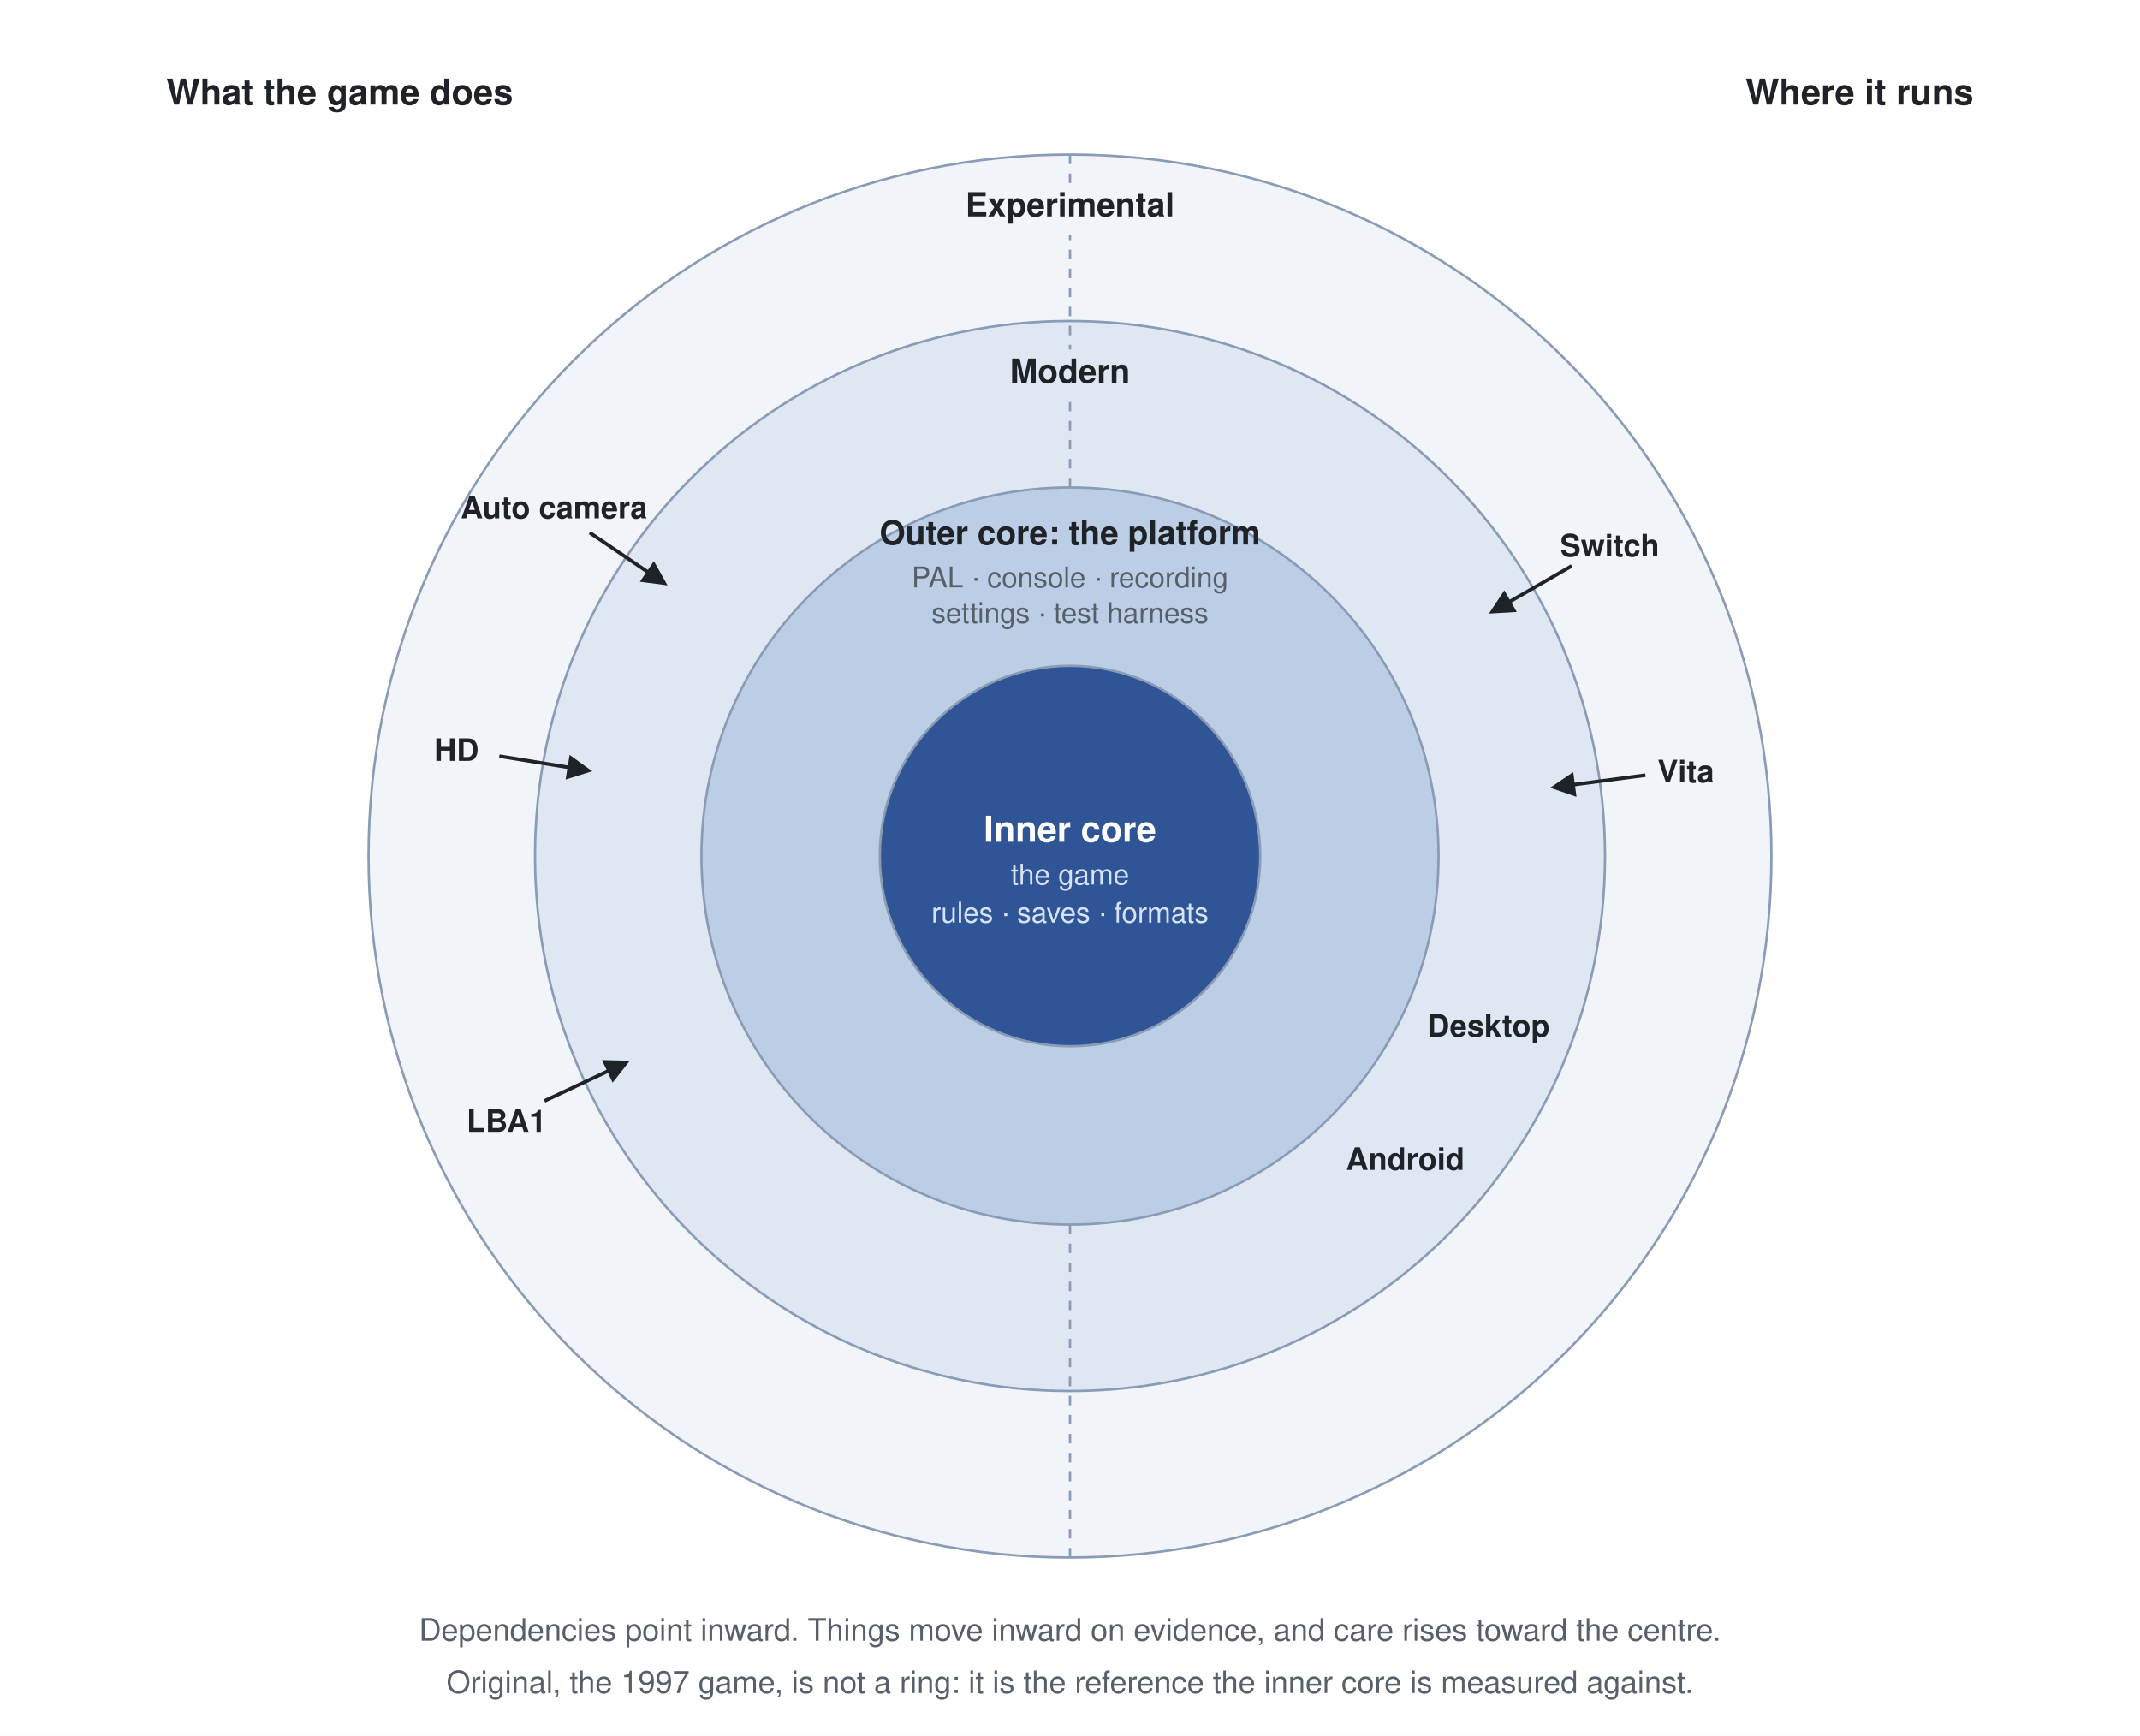
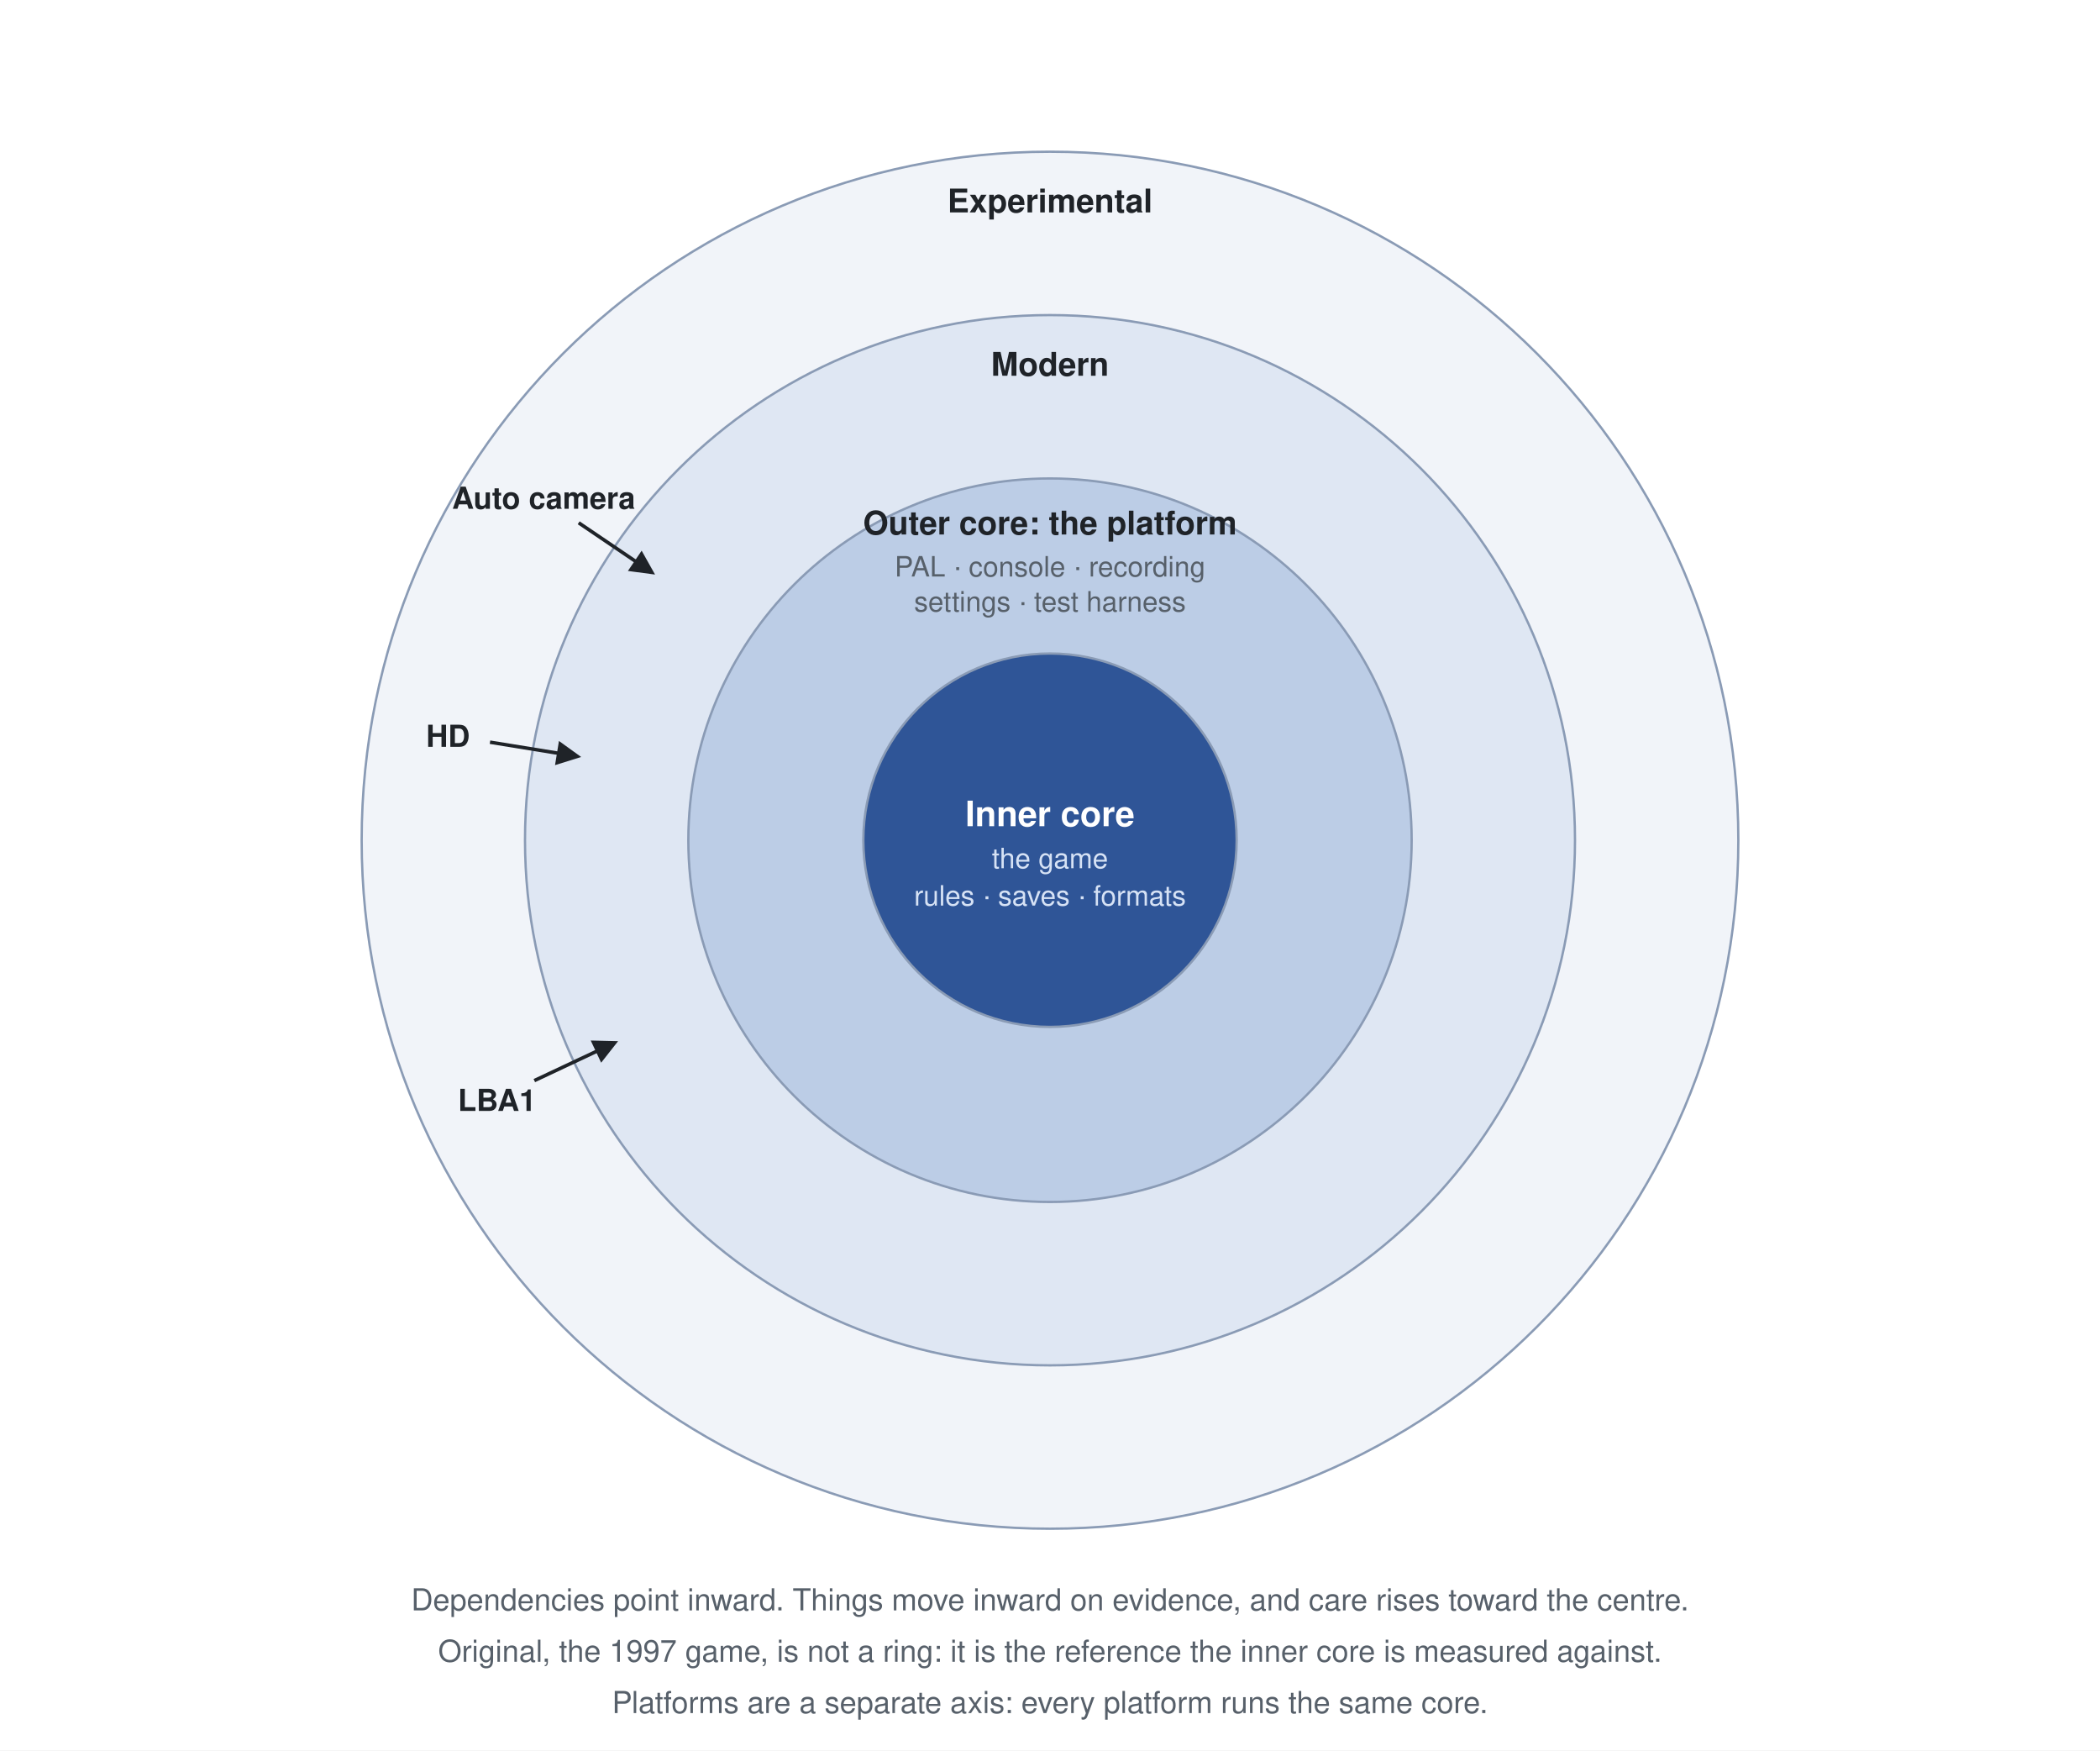
- <svg xmlns="http://www.w3.org/2000/svg" viewBox="0 0 900 730" width="900" height="730" role="img" aria-labelledby="t d" font-family="-apple-system, BlinkMacSystemFont, 'Segoe UI', Helvetica, Arial, sans-serif">
+ <svg xmlns="http://www.w3.org/2000/svg" viewBox="0 0 900 750" width="900" height="750" role="img" aria-labelledby="t d" font-family="-apple-system, BlinkMacSystemFont, 'Segoe UI', Helvetica, Arial, sans-serif">
  <style>
.bg{fill:#ffffff}.exp{fill:#f1f4f9}.mod{fill:#dfe7f3}.out{fill:#bccde6}.inn{fill:#2f5597}
.ring{stroke:#8a9bb5;stroke-width:1}
.t{fill:#1f2328}.s{fill:#57606a}.ti{fill:#ffffff}.si{fill:#d6e2f5}
.div{stroke:#8a9bb5;stroke-width:1;stroke-dasharray:4 4}
.arr{stroke:#1f2328;stroke-width:1.5;fill:none}.ah{fill:#1f2328}
@media (prefers-color-scheme: dark){
.bg{fill:#0d1117}.exp{fill:#151c27}.mod{fill:#1c2839}.out{fill:#2a3f62}.inn{fill:#7fa3e0}
.ring{stroke:#4b5d7a}
.t{fill:#e6edf3}.s{fill:#9da7b3}.ti{fill:#0d1117}.si{fill:#1c2a44}
.div{stroke:#4b5d7a}.arr{stroke:#e6edf3}.ah{fill:#e6edf3}}
</style>
  <defs>
    <marker id="h" viewBox="0 0 10 10" refX="8" refY="5" markerWidth="7" markerHeight="7" orient="auto-start-reverse">
      <path class="ah" d="M0,0 L10,5 L0,10 z" />
    </marker>
  </defs>
-   <rect class="bg" width="900" height="730" />
+   <rect class="bg" width="900" height="750" />
  <circle class="exp ring" cx="450" cy="360" r="295" />
  <circle class="mod ring" cx="450" cy="360" r="225" />
  <circle class="out ring" cx="450" cy="360" r="155" />
  <circle class="inn ring" cx="450" cy="360" r="80" />
-   <line class="div" x1="450" y1="65" x2="450" y2="205" />
-   <line class="div" x1="450" y1="515" x2="450" y2="655" />
  <rect class="exp" x="392" y="77" width="117" height="22" rx="4" />
  <text class="t" x="450" y="91" text-anchor="middle" font-size="14" font-weight="700">Experimental</text>
  <rect class="mod" x="417" y="147" width="66" height="22" rx="4" />
  <text class="t" x="450" y="161" text-anchor="middle" font-size="14" font-weight="700">Modern</text>
  <text class="t" x="450" y="229" text-anchor="middle" font-size="14" font-weight="700">Outer core: the platform</text>
  <text class="s" x="450" y="247" text-anchor="middle" font-size="12">PAL · console · recording</text>
  <text class="s" x="450" y="262" text-anchor="middle" font-size="12">settings · test harness</text>
  <text class="ti" x="450" y="354" text-anchor="middle" font-size="15" font-weight="700">Inner core</text>
  <text class="si" x="450" y="372" text-anchor="middle" font-size="12">the game</text>
  <text class="si" x="450" y="388" text-anchor="middle" font-size="12">rules · saves · formats</text>
-   <text class="t" x="70" y="44" font-size="15" font-weight="700">What the game does</text>
-   <text class="t" x="830" y="44" text-anchor="end" font-size="15" font-weight="700">Where it runs</text>
  <text class="t" x="233" y="218" text-anchor="middle" font-size="13" font-weight="600">Auto camera</text>
  <line class="arr" x1="248" y1="224" x2="279" y2="245" marker-end="url(#h)" />
  <text class="t" x="192" y="320" text-anchor="middle" font-size="13" font-weight="600">HD</text>
  <line class="arr" x1="210" y1="318" x2="247" y2="324" marker-end="url(#h)" />
  <text class="t" x="213" y="476" text-anchor="middle" font-size="13" font-weight="600">LBA1</text>
  <line class="arr" x1="229" y1="463" x2="263" y2="447" marker-end="url(#h)" />
-   <text class="t" x="677" y="234" text-anchor="middle" font-size="13" font-weight="600">Switch</text>
-   <line class="arr" x1="661" y1="238" x2="628" y2="257" marker-end="url(#h)" />
-   <text class="t" x="709" y="329" text-anchor="middle" font-size="13" font-weight="600">Vita</text>
-   <line class="arr" x1="692" y1="326" x2="654" y2="331" marker-end="url(#h)" />
-   <text class="t" x="626" y="436" text-anchor="middle" font-size="13" font-weight="600">Desktop</text>
-   <text class="t" x="591" y="492" text-anchor="middle" font-size="13" font-weight="600">Android</text>
  <text class="s" x="450" y="690" text-anchor="middle" font-size="13">Dependencies point inward. Things move inward on evidence, and care rises toward the centre.</text>
  <text class="s" x="450" y="712" text-anchor="middle" font-size="13">Original, the 1997 game, is not a ring: it is the reference the inner core is measured against.</text>
+   <text class="s" x="450" y="734" text-anchor="middle" font-size="13">Platforms are a separate axis: every platform runs the same core.</text>
</svg>
